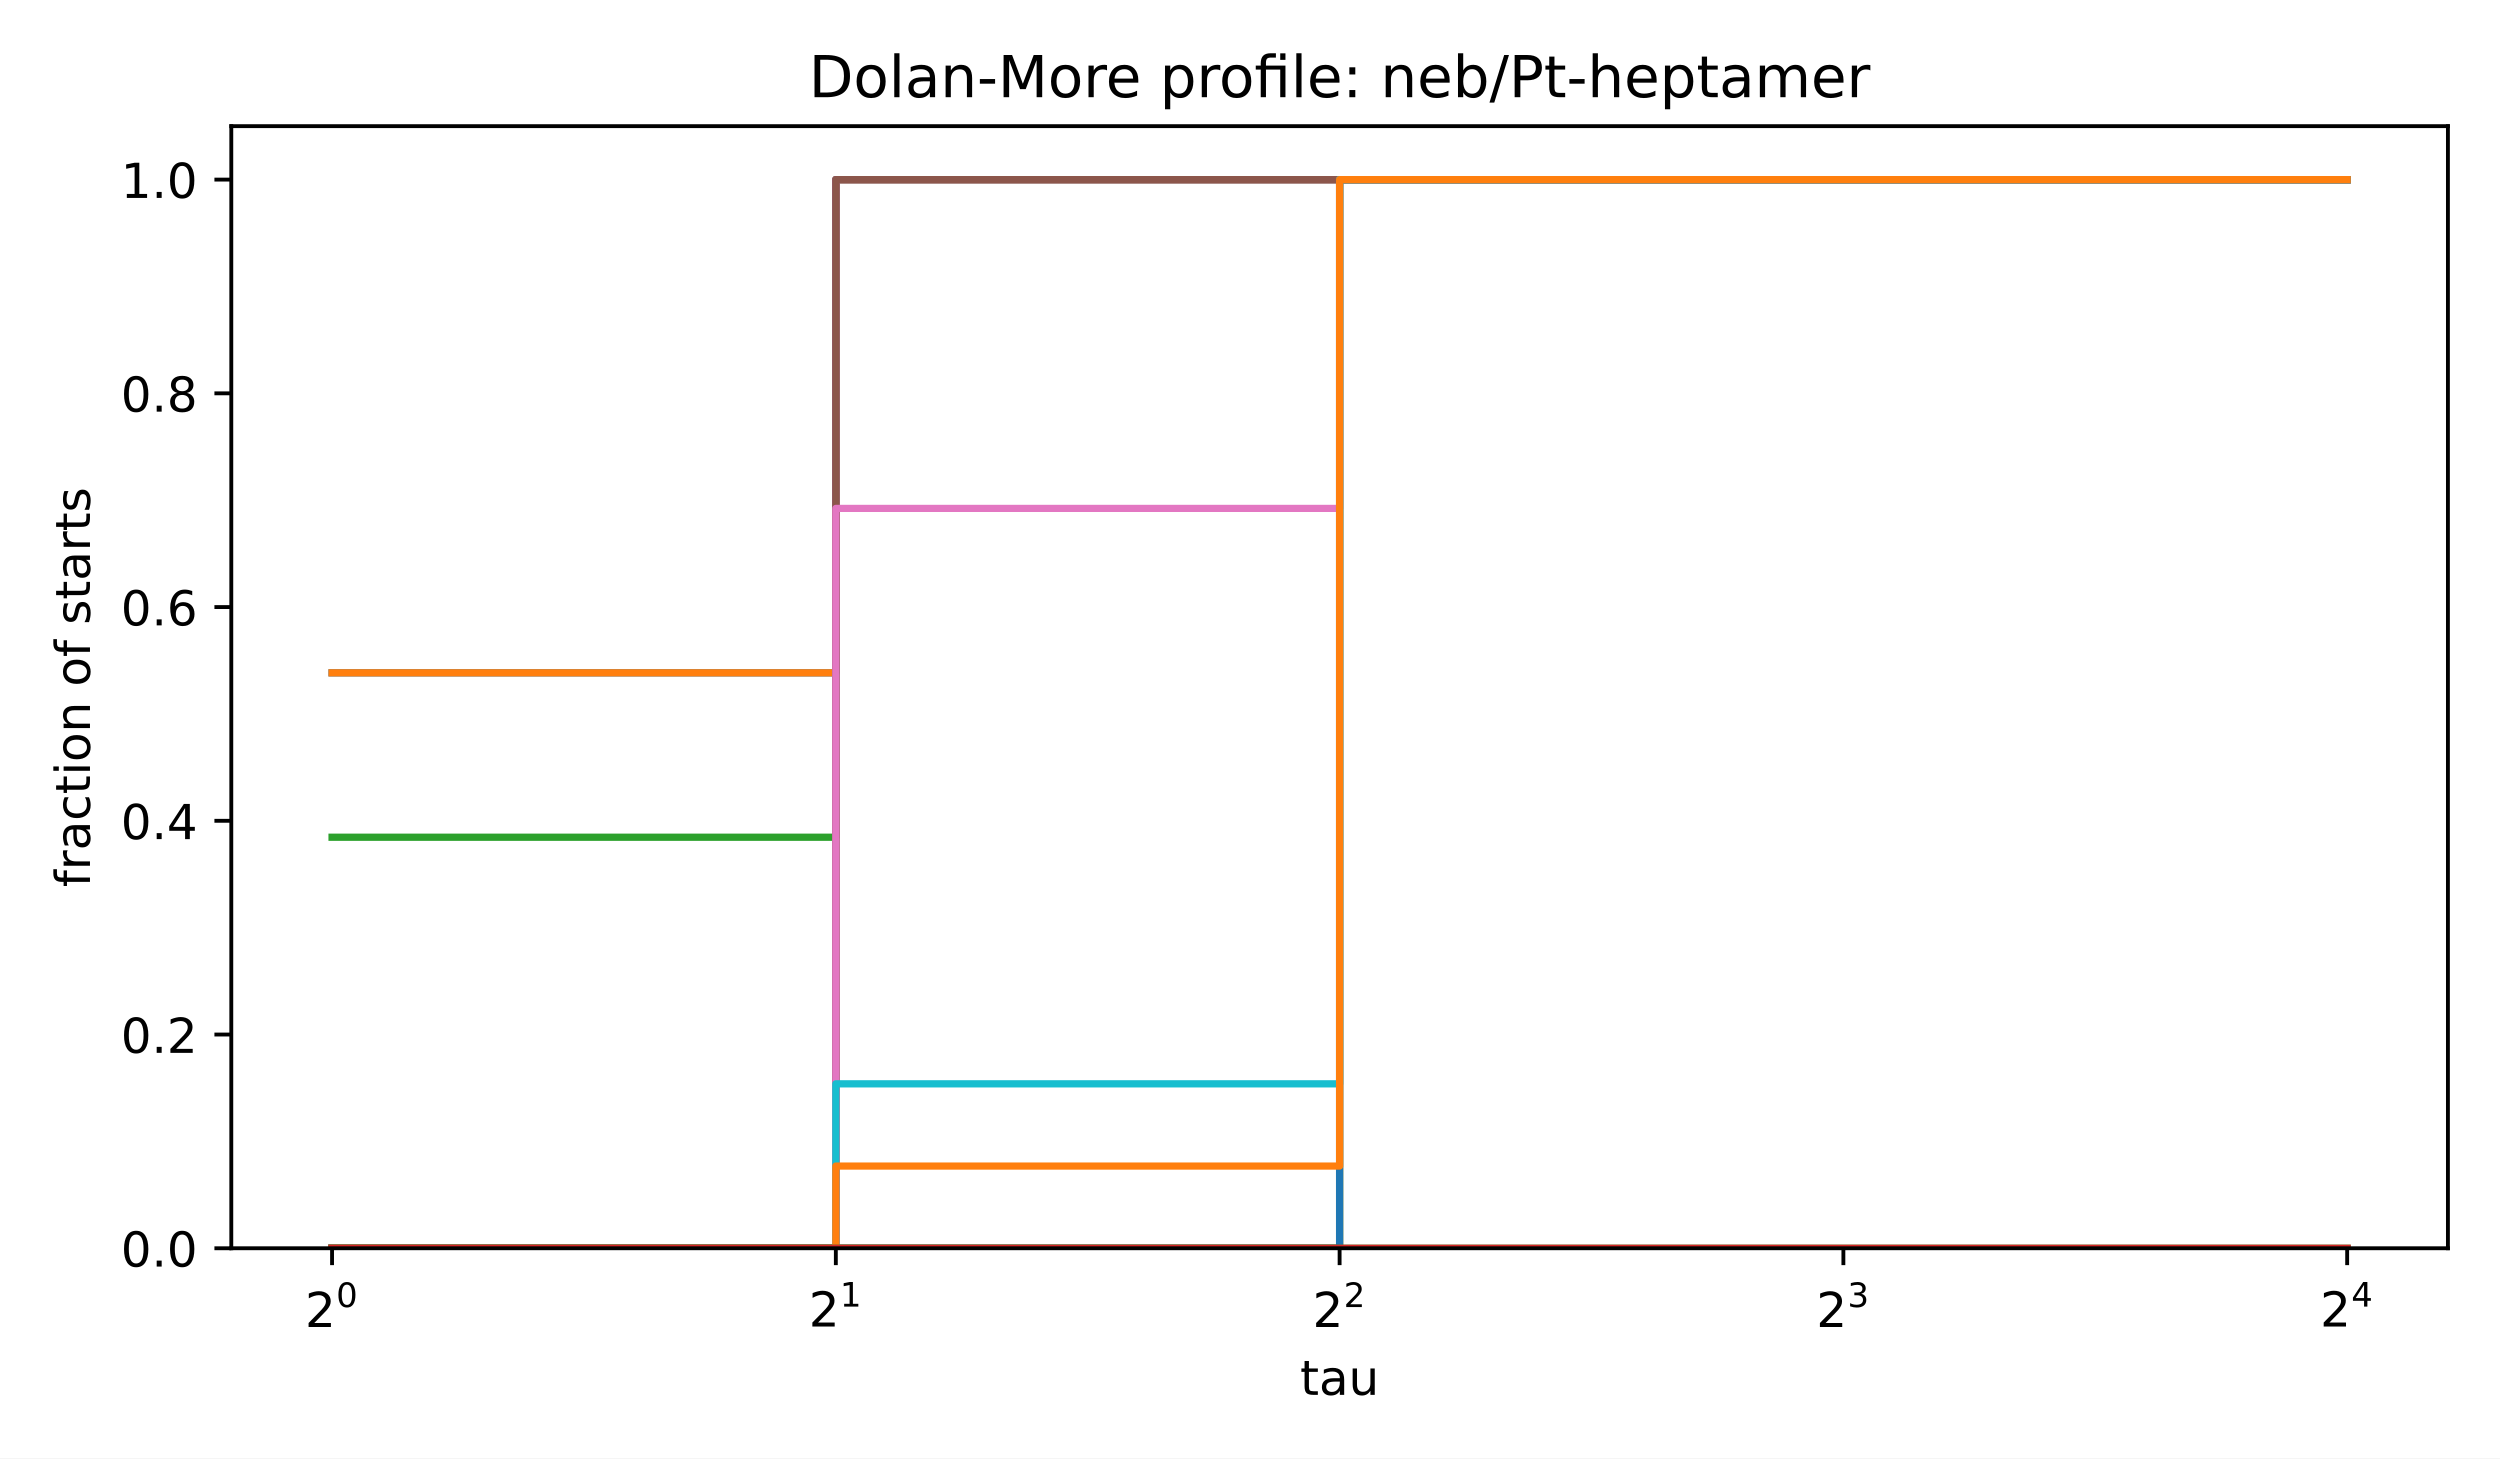
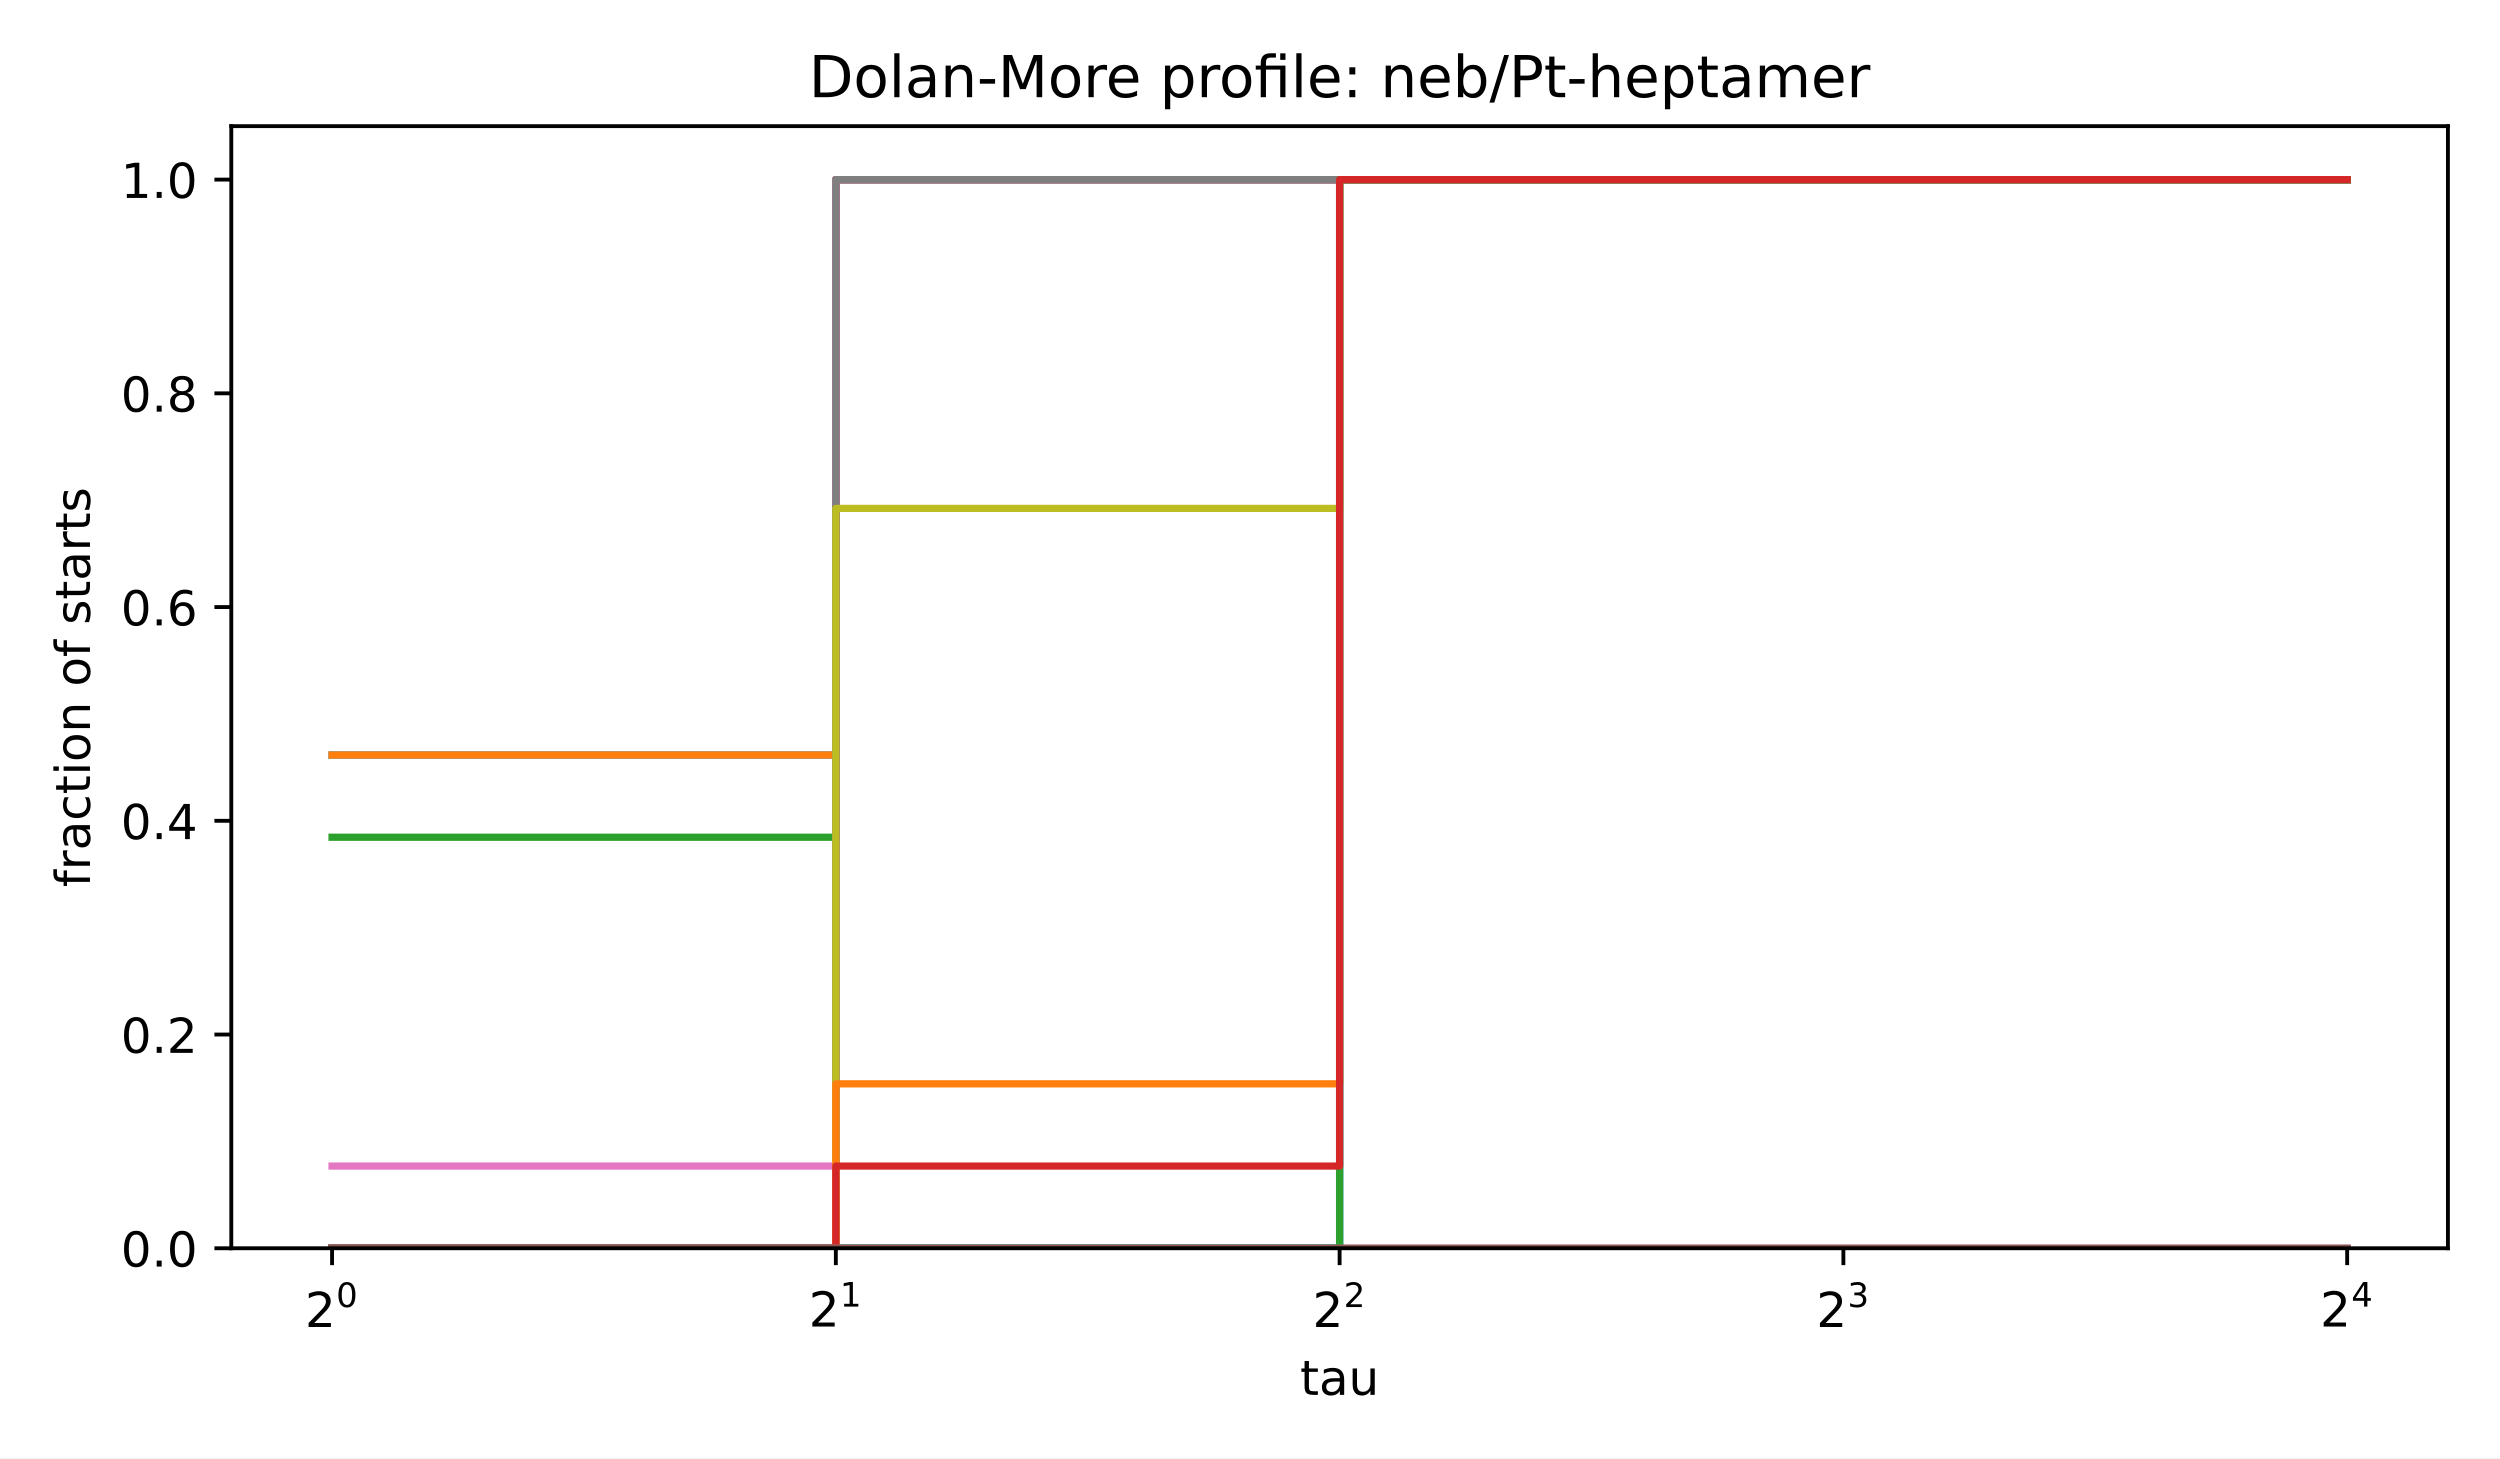
<svg xmlns="http://www.w3.org/2000/svg" xmlns:xlink="http://www.w3.org/1999/xlink" width="518.4pt" height="302.4pt" viewBox="0 0 518.4 302.4" version="1.1">
  <defs>
    <style type="text/css">*{stroke-linejoin: round; stroke-linecap: butt}</style>
  </defs>
  <g id="figure_1">
    <g id="patch_1">
      <path d="M 0 302.4  L 518.4 302.4  L 518.4 0  L 0 0  z " style="fill: #ffffff" />
    </g>
    <g id="axes_1">
      <g id="patch_2">
        <path d="M 47.962 258.838  L 507.6 258.838  L 507.6 26.16  L 47.962 26.16  z " style="fill: #ffffff" />
      </g>
      <g id="matplotlib.axis_1">
        <g id="xtick_1">
          <g id="line2d_1">
            <defs>
              <path id="m8ea4d47d77" d="M 0 0  L 0 3.5  " style="stroke: #000000; stroke-width: 0.8" />
            </defs>
            <g>
              <use xlink:href="#m8ea4d47d77" x="68.855" y="258.838" style="stroke: #000000; stroke-width: 0.8" />
            </g>
          </g>
          <g id="text_1">
            <g transform="translate(63.25496 275.2377) scale(0.1 -0.1)">
              <defs>
                <path id="DejaVuSans-15" d="M 1228 531  L 3431 531  L 3431 0  L 469 0  L 469 531  Q 828 903 1448 1529  Q 2069 2156 2228 2338  Q 2531 2678 2651 2914  Q 2772 3150 2772 3378  Q 2772 3750 2511 3984  Q 2250 4219 1831 4219  Q 1534 4219 1204 4116  Q 875 4013 500 3803  L 500 4441  Q 881 4594 1212 4672  Q 1544 4750 1819 4750  Q 2544 4750 2975 4387  Q 3406 4025 3406 3419  Q 3406 3131 3298 2873  Q 3191 2616 2906 2266  Q 2828 2175 2409 1742  Q 1991 1309 1228 531  z " transform="scale(0.015625)" />
                <path id="DejaVuSans-13" d="M 2034 4250  Q 1547 4250 1301 3770  Q 1056 3291 1056 2328  Q 1056 1369 1301 889  Q 1547 409 2034 409  Q 2525 409 2770 889  Q 3016 1369 3016 2328  Q 3016 3291 2770 3770  Q 2525 4250 2034 4250  z M 2034 4750  Q 2819 4750 3233 4129  Q 3647 3509 3647 2328  Q 3647 1150 3233 529  Q 2819 -91 2034 -91  Q 1250 -91 836 529  Q 422 1150 422 2328  Q 422 3509 836 4129  Q 1250 4750 2034 4750  z " transform="scale(0.015625)" />
              </defs>
              <use xlink:href="#DejaVuSans-15" transform="translate(0 0.746875)" />
              <use xlink:href="#DejaVuSans-13" transform="translate(64.58008 42.04688) scale(0.7)" />
            </g>
          </g>
        </g>
        <g id="xtick_2">
          <g id="line2d_2">
            <g>
              <use xlink:href="#m8ea4d47d77" x="173.318" y="258.838" style="stroke: #000000; stroke-width: 0.8" />
            </g>
          </g>
          <g id="text_2">
            <g transform="translate(167.7181 275.1377) scale(0.1 -0.1)">
              <defs>
                <path id="DejaVuSans-14" d="M 794 531  L 1825 531  L 1825 4091  L 703 3866  L 703 4441  L 1819 4666  L 2450 4666  L 2450 531  L 3481 531  L 3481 0  L 794 0  L 794 531  z " transform="scale(0.015625)" />
              </defs>
              <use xlink:href="#DejaVuSans-15" transform="translate(0 0.665625)" />
              <use xlink:href="#DejaVuSans-14" transform="translate(64.58008 41.96563) scale(0.7)" />
            </g>
          </g>
        </g>
        <g id="xtick_3">
          <g id="line2d_3">
            <g>
              <use xlink:href="#m8ea4d47d77" x="277.781" y="258.838" style="stroke: #000000; stroke-width: 0.8" />
            </g>
          </g>
          <g id="text_3">
            <g transform="translate(272.1812 275.2377) scale(0.1 -0.1)">
              <use xlink:href="#DejaVuSans-15" transform="translate(0 0.746875)" />
              <use xlink:href="#DejaVuSans-15" transform="translate(64.58008 42.04688) scale(0.7)" />
            </g>
          </g>
        </g>
        <g id="xtick_4">
          <g id="line2d_4">
            <g>
              <use xlink:href="#m8ea4d47d77" x="382.244" y="258.838" style="stroke: #000000; stroke-width: 0.8" />
            </g>
          </g>
          <g id="text_4">
            <g transform="translate(376.6443 275.2377) scale(0.1 -0.1)">
              <defs>
                <path id="DejaVuSans-16" d="M 2597 2516  Q 3050 2419 3304 2112  Q 3559 1806 3559 1356  Q 3559 666 3084 287  Q 2609 -91 1734 -91  Q 1441 -91 1130 -33  Q 819 25 488 141  L 488 750  Q 750 597 1062 519  Q 1375 441 1716 441  Q 2309 441 2620 675  Q 2931 909 2931 1356  Q 2931 1769 2642 2001  Q 2353 2234 1838 2234  L 1294 2234  L 1294 2753  L 1863 2753  Q 2328 2753 2575 2939  Q 2822 3125 2822 3475  Q 2822 3834 2567 4026  Q 2313 4219 1838 4219  Q 1578 4219 1281 4162  Q 984 4106 628 3988  L 628 4550  Q 988 4650 1302 4700  Q 1616 4750 1894 4750  Q 2613 4750 3031 4423  Q 3450 4097 3450 3541  Q 3450 3153 3228 2886  Q 3006 2619 2597 2516  z " transform="scale(0.015625)" />
              </defs>
              <use xlink:href="#DejaVuSans-15" transform="translate(0 0.746875)" />
              <use xlink:href="#DejaVuSans-16" transform="translate(64.58008 42.04688) scale(0.7)" />
            </g>
          </g>
        </g>
        <g id="xtick_5">
          <g id="line2d_5">
            <g>
              <use xlink:href="#m8ea4d47d77" x="486.707" y="258.838" style="stroke: #000000; stroke-width: 0.8" />
            </g>
          </g>
          <g id="text_5">
            <g transform="translate(481.1074 275.1377) scale(0.1 -0.1)">
              <defs>
                <path id="DejaVuSans-17" d="M 2419 4116  L 825 1625  L 2419 1625  L 2419 4116  z M 2253 4666  L 3047 4666  L 3047 1625  L 3713 1625  L 3713 1100  L 3047 1100  L 3047 0  L 2419 0  L 2419 1100  L 313 1100  L 313 1709  L 2253 4666  z " transform="scale(0.015625)" />
              </defs>
              <use xlink:href="#DejaVuSans-15" transform="translate(0 0.665625)" />
              <use xlink:href="#DejaVuSans-17" transform="translate(64.58008 41.96563) scale(0.7)" />
            </g>
          </g>
        </g>
        <g id="text_6">
          <g transform="translate(269.5882 289.2377) scale(0.1 -0.1)">
            <defs>
              <path id="DejaVuSans-57" d="M 1172 4494  L 1172 3500  L 2356 3500  L 2356 3053  L 1172 3053  L 1172 1153  Q 1172 725 1289 603  Q 1406 481 1766 481  L 2356 481  L 2356 0  L 1766 0  Q 1100 0 847 248  Q 594 497 594 1153  L 594 3053  L 172 3053  L 172 3500  L 594 3500  L 594 4494  L 1172 4494  z " transform="scale(0.015625)" />
              <path id="DejaVuSans-44" d="M 2194 1759  Q 1497 1759 1228 1600  Q 959 1441 959 1056  Q 959 750 1161 570  Q 1363 391 1709 391  Q 2188 391 2477 730  Q 2766 1069 2766 1631  L 2766 1759  L 2194 1759  z M 3341 1997  L 3341 0  L 2766 0  L 2766 531  Q 2569 213 2275 61  Q 1981 -91 1556 -91  Q 1019 -91 701 211  Q 384 513 384 1019  Q 384 1609 779 1909  Q 1175 2209 1959 2209  L 2766 2209  L 2766 2266  Q 2766 2663 2505 2880  Q 2244 3097 1772 3097  Q 1472 3097 1187 3025  Q 903 2953 641 2809  L 641 3341  Q 956 3463 1253 3523  Q 1550 3584 1831 3584  Q 2591 3584 2966 3190  Q 3341 2797 3341 1997  z " transform="scale(0.015625)" />
              <path id="DejaVuSans-58" d="M 544 1381  L 544 3500  L 1119 3500  L 1119 1403  Q 1119 906 1312 657  Q 1506 409 1894 409  Q 2359 409 2629 706  Q 2900 1003 2900 1516  L 2900 3500  L 3475 3500  L 3475 0  L 2900 0  L 2900 538  Q 2691 219 2414 64  Q 2138 -91 1772 -91  Q 1169 -91 856 284  Q 544 659 544 1381  z M 1991 3584  L 1991 3584  z " transform="scale(0.015625)" />
            </defs>
            <use xlink:href="#DejaVuSans-57" />
            <use xlink:href="#DejaVuSans-44" transform="translate(39.20312 0)" />
            <use xlink:href="#DejaVuSans-58" transform="translate(100.4844 0)" />
          </g>
        </g>
      </g>
      <g id="matplotlib.axis_2">
        <g id="ytick_1">
          <g id="line2d_6">
            <defs>
              <path id="md659df78fa" d="M 0 0  L -3.5 0  " style="stroke: #000000; stroke-width: 0.8" />
            </defs>
            <g>
              <use xlink:href="#md659df78fa" x="47.962" y="258.838" style="stroke: #000000; stroke-width: 0.8" />
            </g>
          </g>
          <g id="text_7">
            <g transform="translate(25.05922 262.6365) scale(0.1 -0.1)">
              <defs>
                <path id="DejaVuSans-11" d="M 684 794  L 1344 794  L 1344 0  L 684 0  L 684 794  z " transform="scale(0.015625)" />
              </defs>
              <use xlink:href="#DejaVuSans-13" />
              <use xlink:href="#DejaVuSans-11" transform="translate(63.625 0)" />
              <use xlink:href="#DejaVuSans-13" transform="translate(95.40625 0)" />
            </g>
          </g>
        </g>
        <g id="ytick_2">
          <g id="line2d_7">
            <g>
              <use xlink:href="#md659df78fa" x="47.962" y="214.518" style="stroke: #000000; stroke-width: 0.8" />
            </g>
          </g>
          <g id="text_8">
            <g transform="translate(25.05922 218.3169) scale(0.1 -0.1)">
              <use xlink:href="#DejaVuSans-13" />
              <use xlink:href="#DejaVuSans-11" transform="translate(63.625 0)" />
              <use xlink:href="#DejaVuSans-15" transform="translate(95.40625 0)" />
            </g>
          </g>
        </g>
        <g id="ytick_3">
          <g id="line2d_8">
            <g>
              <use xlink:href="#md659df78fa" x="47.962" y="170.199" style="stroke: #000000; stroke-width: 0.8" />
            </g>
          </g>
          <g id="text_9">
            <g transform="translate(25.05922 173.9974) scale(0.1 -0.1)">
              <use xlink:href="#DejaVuSans-13" />
              <use xlink:href="#DejaVuSans-11" transform="translate(63.625 0)" />
              <use xlink:href="#DejaVuSans-17" transform="translate(95.40625 0)" />
            </g>
          </g>
        </g>
        <g id="ytick_4">
          <g id="line2d_9">
            <g>
              <use xlink:href="#md659df78fa" x="47.962" y="125.879" style="stroke: #000000; stroke-width: 0.8" />
            </g>
          </g>
          <g id="text_10">
            <g transform="translate(25.05922 129.6778) scale(0.1 -0.1)">
              <defs>
                <path id="DejaVuSans-19" d="M 2113 2584  Q 1688 2584 1439 2293  Q 1191 2003 1191 1497  Q 1191 994 1439 701  Q 1688 409 2113 409  Q 2538 409 2786 701  Q 3034 994 3034 1497  Q 3034 2003 2786 2293  Q 2538 2584 2113 2584  z M 3366 4563  L 3366 3988  Q 3128 4100 2886 4159  Q 2644 4219 2406 4219  Q 1781 4219 1451 3797  Q 1122 3375 1075 2522  Q 1259 2794 1537 2939  Q 1816 3084 2150 3084  Q 2853 3084 3261 2657  Q 3669 2231 3669 1497  Q 3669 778 3244 343  Q 2819 -91 2113 -91  Q 1303 -91 875 529  Q 447 1150 447 2328  Q 447 3434 972 4092  Q 1497 4750 2381 4750  Q 2619 4750 2861 4703  Q 3103 4656 3366 4563  z " transform="scale(0.015625)" />
              </defs>
              <use xlink:href="#DejaVuSans-13" />
              <use xlink:href="#DejaVuSans-11" transform="translate(63.625 0)" />
              <use xlink:href="#DejaVuSans-19" transform="translate(95.40625 0)" />
            </g>
          </g>
        </g>
        <g id="ytick_5">
          <g id="line2d_10">
            <g>
              <use xlink:href="#md659df78fa" x="47.962" y="81.559" style="stroke: #000000; stroke-width: 0.8" />
            </g>
          </g>
          <g id="text_11">
            <g transform="translate(25.05922 85.35827) scale(0.1 -0.1)">
              <defs>
                <path id="DejaVuSans-1b" d="M 2034 2216  Q 1584 2216 1326 1975  Q 1069 1734 1069 1313  Q 1069 891 1326 650  Q 1584 409 2034 409  Q 2484 409 2743 651  Q 3003 894 3003 1313  Q 3003 1734 2745 1975  Q 2488 2216 2034 2216  z M 1403 2484  Q 997 2584 770 2862  Q 544 3141 544 3541  Q 544 4100 942 4425  Q 1341 4750 2034 4750  Q 2731 4750 3128 4425  Q 3525 4100 3525 3541  Q 3525 3141 3298 2862  Q 3072 2584 2669 2484  Q 3125 2378 3379 2068  Q 3634 1759 3634 1313  Q 3634 634 3220 271  Q 2806 -91 2034 -91  Q 1263 -91 848 271  Q 434 634 434 1313  Q 434 1759 690 2068  Q 947 2378 1403 2484  z M 1172 3481  Q 1172 3119 1398 2916  Q 1625 2713 2034 2713  Q 2441 2713 2670 2916  Q 2900 3119 2900 3481  Q 2900 3844 2670 4047  Q 2441 4250 2034 4250  Q 1625 4250 1398 4047  Q 1172 3844 1172 3481  z " transform="scale(0.015625)" />
              </defs>
              <use xlink:href="#DejaVuSans-13" />
              <use xlink:href="#DejaVuSans-11" transform="translate(63.625 0)" />
              <use xlink:href="#DejaVuSans-1b" transform="translate(95.40625 0)" />
            </g>
          </g>
        </g>
        <g id="ytick_6">
          <g id="line2d_11">
            <g>
              <use xlink:href="#md659df78fa" x="47.962" y="37.24" style="stroke: #000000; stroke-width: 0.8" />
            </g>
          </g>
          <g id="text_12">
            <g transform="translate(25.05922 41.03872) scale(0.1 -0.1)">
              <use xlink:href="#DejaVuSans-14" />
              <use xlink:href="#DejaVuSans-11" transform="translate(63.625 0)" />
              <use xlink:href="#DejaVuSans-13" transform="translate(95.40625 0)" />
            </g>
          </g>
        </g>
        <g id="text_13">
          <g transform="translate(18.65687 183.952) rotate(-90) scale(0.1 -0.1)">
            <defs>
              <path id="DejaVuSans-49" d="M 2375 4863  L 2375 4384  L 1825 4384  Q 1516 4384 1395 4259  Q 1275 4134 1275 3809  L 1275 3500  L 2222 3500  L 2222 3053  L 1275 3053  L 1275 0  L 697 0  L 697 3053  L 147 3053  L 147 3500  L 697 3500  L 697 3744  Q 697 4328 969 4595  Q 1241 4863 1831 4863  L 2375 4863  z " transform="scale(0.015625)" />
              <path id="DejaVuSans-55" d="M 2631 2963  Q 2534 3019 2420 3045  Q 2306 3072 2169 3072  Q 1681 3072 1420 2755  Q 1159 2438 1159 1844  L 1159 0  L 581 0  L 581 3500  L 1159 3500  L 1159 2956  Q 1341 3275 1631 3429  Q 1922 3584 2338 3584  Q 2397 3584 2469 3576  Q 2541 3569 2628 3553  L 2631 2963  z " transform="scale(0.015625)" />
              <path id="DejaVuSans-46" d="M 3122 3366  L 3122 2828  Q 2878 2963 2633 3030  Q 2388 3097 2138 3097  Q 1578 3097 1268 2742  Q 959 2388 959 1747  Q 959 1106 1268 751  Q 1578 397 2138 397  Q 2388 397 2633 464  Q 2878 531 3122 666  L 3122 134  Q 2881 22 2623 -34  Q 2366 -91 2075 -91  Q 1284 -91 818 406  Q 353 903 353 1747  Q 353 2603 823 3093  Q 1294 3584 2113 3584  Q 2378 3584 2631 3529  Q 2884 3475 3122 3366  z " transform="scale(0.015625)" />
              <path id="DejaVuSans-4c" d="M 603 3500  L 1178 3500  L 1178 0  L 603 0  L 603 3500  z M 603 4863  L 1178 4863  L 1178 4134  L 603 4134  L 603 4863  z " transform="scale(0.015625)" />
              <path id="DejaVuSans-52" d="M 1959 3097  Q 1497 3097 1228 2736  Q 959 2375 959 1747  Q 959 1119 1226 758  Q 1494 397 1959 397  Q 2419 397 2687 759  Q 2956 1122 2956 1747  Q 2956 2369 2687 2733  Q 2419 3097 1959 3097  z M 1959 3584  Q 2709 3584 3137 3096  Q 3566 2609 3566 1747  Q 3566 888 3137 398  Q 2709 -91 1959 -91  Q 1206 -91 779 398  Q 353 888 353 1747  Q 353 2609 779 3096  Q 1206 3584 1959 3584  z " transform="scale(0.015625)" />
              <path id="DejaVuSans-51" d="M 3513 2113  L 3513 0  L 2938 0  L 2938 2094  Q 2938 2591 2744 2837  Q 2550 3084 2163 3084  Q 1697 3084 1428 2787  Q 1159 2491 1159 1978  L 1159 0  L 581 0  L 581 3500  L 1159 3500  L 1159 2956  Q 1366 3272 1645 3428  Q 1925 3584 2291 3584  Q 2894 3584 3203 3211  Q 3513 2838 3513 2113  z " transform="scale(0.015625)" />
              <path id="DejaVuSans-3" transform="scale(0.015625)" />
              <path id="DejaVuSans-56" d="M 2834 3397  L 2834 2853  Q 2591 2978 2328 3040  Q 2066 3103 1784 3103  Q 1356 3103 1142 2972  Q 928 2841 928 2578  Q 928 2378 1081 2264  Q 1234 2150 1697 2047  L 1894 2003  Q 2506 1872 2764 1633  Q 3022 1394 3022 966  Q 3022 478 2636 193  Q 2250 -91 1575 -91  Q 1294 -91 989 -36  Q 684 19 347 128  L 347 722  Q 666 556 975 473  Q 1284 391 1588 391  Q 1994 391 2212 530  Q 2431 669 2431 922  Q 2431 1156 2273 1281  Q 2116 1406 1581 1522  L 1381 1569  Q 847 1681 609 1914  Q 372 2147 372 2553  Q 372 3047 722 3315  Q 1072 3584 1716 3584  Q 2034 3584 2315 3537  Q 2597 3491 2834 3397  z " transform="scale(0.015625)" />
            </defs>
            <use xlink:href="#DejaVuSans-49" />
            <use xlink:href="#DejaVuSans-55" transform="translate(35.20312 0)" />
            <use xlink:href="#DejaVuSans-44" transform="translate(76.3125 0)" />
            <use xlink:href="#DejaVuSans-46" transform="translate(137.5938 0)" />
            <use xlink:href="#DejaVuSans-57" transform="translate(192.5781 0)" />
            <use xlink:href="#DejaVuSans-4c" transform="translate(231.7812 0)" />
            <use xlink:href="#DejaVuSans-52" transform="translate(259.5625 0)" />
            <use xlink:href="#DejaVuSans-51" transform="translate(320.75 0)" />
            <use xlink:href="#DejaVuSans-3" transform="translate(384.125 0)" />
            <use xlink:href="#DejaVuSans-52" transform="translate(415.9062 0)" />
            <use xlink:href="#DejaVuSans-49" transform="translate(477.0938 0)" />
            <use xlink:href="#DejaVuSans-3" transform="translate(512.2969 0)" />
            <use xlink:href="#DejaVuSans-56" transform="translate(544.0781 0)" />
            <use xlink:href="#DejaVuSans-57" transform="translate(596.1719 0)" />
            <use xlink:href="#DejaVuSans-44" transform="translate(635.375 0)" />
            <use xlink:href="#DejaVuSans-55" transform="translate(696.6562 0)" />
            <use xlink:href="#DejaVuSans-57" transform="translate(737.7656 0)" />
            <use xlink:href="#DejaVuSans-56" transform="translate(776.9688 0)" />
          </g>
        </g>
      </g>
      <g id="line2d_12">
-         <path d="M 68.855 139.516  L 173.318 139.516  L 173.318 37.24  L 277.781 37.24  L 277.781 37.24  L 382.244 37.24  L 382.244 37.24  L 486.707 37.24  L 486.707 37.24  " clip-path="url(#p90a0a51e63)" style="fill: none; stroke: #1f77b4; stroke-width: 1.5; stroke-linecap: square" />
+         <path d="M 68.855 156.562  L 173.318 156.562  L 173.318 37.24  L 277.781 37.24  L 277.781 37.24  L 382.244 37.24  L 382.244 37.24  L 486.707 37.24  L 486.707 37.24  " clip-path="url(#p90a0a51e63)" style="fill: none; stroke: #1f77b4; stroke-width: 1.5; stroke-linecap: square" />
      </g>
      <g id="line2d_13">
-         <path d="M 68.855 139.516  L 173.318 139.516  L 173.318 37.24  L 277.781 37.24  L 277.781 37.24  L 382.244 37.24  L 382.244 37.24  L 486.707 37.24  L 486.707 37.24  " clip-path="url(#p90a0a51e63)" style="fill: none; stroke: #ff7f0e; stroke-width: 1.5; stroke-linecap: square" />
+         <path d="M 68.855 156.562  L 173.318 156.562  L 173.318 37.24  L 277.781 37.24  L 277.781 37.24  L 382.244 37.24  L 382.244 37.24  L 486.707 37.24  L 486.707 37.24  " clip-path="url(#p90a0a51e63)" style="fill: none; stroke: #ff7f0e; stroke-width: 1.5; stroke-linecap: square" />
      </g>
      <g id="line2d_14">
        <path d="M 68.855 173.608  L 173.318 173.608  L 173.318 37.24  L 277.781 37.24  L 277.781 37.24  L 382.244 37.24  L 382.244 37.24  L 486.707 37.24  L 486.707 37.24  " clip-path="url(#p90a0a51e63)" style="fill: none; stroke: #2ca02c; stroke-width: 1.5; stroke-linecap: square" />
      </g>
      <g id="line2d_15">
        <path d="M 68.855 258.838  L 173.318 258.838  L 173.318 37.24  L 277.781 37.24  L 277.781 37.24  L 382.244 37.24  L 382.244 37.24  L 486.707 37.24  L 486.707 37.24  " clip-path="url(#p90a0a51e63)" style="fill: none; stroke: #d62728; stroke-width: 1.5; stroke-linecap: square" />
      </g>
      <g id="line2d_16">
        <path d="M 68.855 258.838  L 173.318 258.838  L 173.318 37.24  L 277.781 37.24  L 277.781 37.24  L 382.244 37.24  L 382.244 37.24  L 486.707 37.24  L 486.707 37.24  " clip-path="url(#p90a0a51e63)" style="fill: none; stroke: #9467bd; stroke-width: 1.5; stroke-linecap: square" />
      </g>
      <g id="line2d_17">
        <path d="M 68.855 258.838  L 173.318 258.838  L 173.318 37.24  L 277.781 37.24  L 277.781 37.24  L 382.244 37.24  L 382.244 37.24  L 486.707 37.24  L 486.707 37.24  " clip-path="url(#p90a0a51e63)" style="fill: none; stroke: #8c564b; stroke-width: 1.5; stroke-linecap: square" />
      </g>
      <g id="line2d_18">
-         <path d="M 68.855 258.838  L 173.318 258.838  L 173.318 105.424  L 277.781 105.424  L 277.781 37.24  L 382.244 37.24  L 382.244 37.24  L 486.707 37.24  L 486.707 37.24  " clip-path="url(#p90a0a51e63)" style="fill: none; stroke: #e377c2; stroke-width: 1.5; stroke-linecap: square" />
+         <path d="M 68.855 241.792  L 173.318 241.792  L 173.318 37.24  L 277.781 37.24  L 277.781 37.24  L 382.244 37.24  L 382.244 37.24  L 486.707 37.24  L 486.707 37.24  " clip-path="url(#p90a0a51e63)" style="fill: none; stroke: #e377c2; stroke-width: 1.5; stroke-linecap: square" />
      </g>
      <g id="line2d_19">
-         <path d="M 68.855 258.838  L 173.318 258.838  L 173.318 258.838  L 277.781 258.838  L 277.781 37.24  L 382.244 37.24  L 382.244 37.24  L 486.707 37.24  L 486.707 37.24  " clip-path="url(#p90a0a51e63)" style="fill: none; stroke: #7f7f7f; stroke-width: 1.5; stroke-linecap: square" />
+         <path d="M 68.855 258.838  L 173.318 258.838  L 173.318 37.24  L 277.781 37.24  L 277.781 37.24  L 382.244 37.24  L 382.244 37.24  L 486.707 37.24  L 486.707 37.24  " clip-path="url(#p90a0a51e63)" style="fill: none; stroke: #7f7f7f; stroke-width: 1.5; stroke-linecap: square" />
      </g>
      <g id="line2d_20">
-         <path d="M 68.855 258.838  L 173.318 258.838  L 173.318 258.838  L 277.781 258.838  L 277.781 37.24  L 382.244 37.24  L 382.244 37.24  L 486.707 37.24  L 486.707 37.24  " clip-path="url(#p90a0a51e63)" style="fill: none; stroke: #bcbd22; stroke-width: 1.5; stroke-linecap: square" />
+         <path d="M 68.855 258.838  L 173.318 258.838  L 173.318 105.424  L 277.781 105.424  L 277.781 37.24  L 382.244 37.24  L 382.244 37.24  L 486.707 37.24  L 486.707 37.24  " clip-path="url(#p90a0a51e63)" style="fill: none; stroke: #bcbd22; stroke-width: 1.5; stroke-linecap: square" />
      </g>
      <g id="line2d_21">
-         <path d="M 68.855 258.838  L 173.318 258.838  L 173.318 224.746  L 277.781 224.746  L 277.781 37.24  L 382.244 37.24  L 382.244 37.24  L 486.707 37.24  L 486.707 37.24  " clip-path="url(#p90a0a51e63)" style="fill: none; stroke: #17becf; stroke-width: 1.5; stroke-linecap: square" />
+         <path d="M 68.855 258.838  L 173.318 258.838  L 173.318 258.838  L 277.781 258.838  L 277.781 37.24  L 382.244 37.24  L 382.244 37.24  L 486.707 37.24  L 486.707 37.24  " clip-path="url(#p90a0a51e63)" style="fill: none; stroke: #17becf; stroke-width: 1.5; stroke-linecap: square" />
      </g>
      <g id="line2d_22">
        <path d="M 68.855 258.838  L 173.318 258.838  L 173.318 258.838  L 277.781 258.838  L 277.781 37.24  L 382.244 37.24  L 382.244 37.24  L 486.707 37.24  L 486.707 37.24  " clip-path="url(#p90a0a51e63)" style="fill: none; stroke: #1f77b4; stroke-width: 1.5; stroke-linecap: square" />
      </g>
      <g id="line2d_23">
-         <path d="M 68.855 258.838  L 173.318 258.838  L 173.318 241.792  L 277.781 241.792  L 277.781 37.24  L 382.244 37.24  L 382.244 37.24  L 486.707 37.24  L 486.707 37.24  " clip-path="url(#p90a0a51e63)" style="fill: none; stroke: #ff7f0e; stroke-width: 1.5; stroke-linecap: square" />
+         <path d="M 68.855 258.838  L 173.318 258.838  L 173.318 224.746  L 277.781 224.746  L 277.781 37.24  L 382.244 37.24  L 382.244 37.24  L 486.707 37.24  L 486.707 37.24  " clip-path="url(#p90a0a51e63)" style="fill: none; stroke: #ff7f0e; stroke-width: 1.5; stroke-linecap: square" />
      </g>
      <g id="line2d_24">
-         <path d="M 68.855 258.838  L 173.318 258.838  L 173.318 258.838  L 277.781 258.838  L 277.781 258.838  L 382.244 258.838  L 382.244 258.838  L 486.707 258.838  L 486.707 258.838  " clip-path="url(#p90a0a51e63)" style="fill: none; stroke: #2ca02c; stroke-width: 1.5; stroke-linecap: square" />
+         <path d="M 68.855 258.838  L 173.318 258.838  L 173.318 258.838  L 277.781 258.838  L 277.781 37.24  L 382.244 37.24  L 382.244 37.24  L 486.707 37.24  L 486.707 37.24  " clip-path="url(#p90a0a51e63)" style="fill: none; stroke: #2ca02c; stroke-width: 1.5; stroke-linecap: square" />
      </g>
      <g id="line2d_25">
-         <path d="M 68.855 258.838  L 173.318 258.838  L 173.318 258.838  L 277.781 258.838  L 277.781 258.838  L 382.244 258.838  L 382.244 258.838  L 486.707 258.838  L 486.707 258.838  " clip-path="url(#p90a0a51e63)" style="fill: none; stroke: #d62728; stroke-width: 1.5; stroke-linecap: square" />
+         <path d="M 68.855 258.838  L 173.318 258.838  L 173.318 241.792  L 277.781 241.792  L 277.781 37.24  L 382.244 37.24  L 382.244 37.24  L 486.707 37.24  L 486.707 37.24  " clip-path="url(#p90a0a51e63)" style="fill: none; stroke: #d62728; stroke-width: 1.5; stroke-linecap: square" />
+       </g>
+       <g id="line2d_26">
+         <path d="M 68.855 258.838  L 173.318 258.838  L 173.318 258.838  L 277.781 258.838  L 277.781 258.838  L 382.244 258.838  L 382.244 258.838  L 486.707 258.838  L 486.707 258.838  " clip-path="url(#p90a0a51e63)" style="fill: none; stroke: #9467bd; stroke-width: 1.5; stroke-linecap: square" />
+       </g>
+       <g id="line2d_27">
+         <path d="M 68.855 258.838  L 173.318 258.838  L 173.318 258.838  L 277.781 258.838  L 277.781 258.838  L 382.244 258.838  L 382.244 258.838  L 486.707 258.838  L 486.707 258.838  " clip-path="url(#p90a0a51e63)" style="fill: none; stroke: #8c564b; stroke-width: 1.5; stroke-linecap: square" />
      </g>
      <g id="patch_3">
        <path d="M 47.962 258.838  L 47.962 26.16  " style="fill: none; stroke: #000000; stroke-width: 0.8; stroke-linejoin: miter; stroke-linecap: square" />
      </g>
      <g id="patch_4">
        <path d="M 507.6 258.838  L 507.6 26.16  " style="fill: none; stroke: #000000; stroke-width: 0.8; stroke-linejoin: miter; stroke-linecap: square" />
      </g>
      <g id="patch_5">
        <path d="M 47.962 258.838  L 507.6 258.838  " style="fill: none; stroke: #000000; stroke-width: 0.8; stroke-linejoin: miter; stroke-linecap: square" />
      </g>
      <g id="patch_6">
        <path d="M 47.962 26.16  L 507.6 26.16  " style="fill: none; stroke: #000000; stroke-width: 0.8; stroke-linejoin: miter; stroke-linecap: square" />
      </g>
      <g id="text_14">
        <g transform="translate(167.7224 20.16) scale(0.12 -0.12)">
          <defs>
            <path id="DejaVuSans-27" d="M 1259 4147  L 1259 519  L 2022 519  Q 2988 519 3436 956  Q 3884 1394 3884 2338  Q 3884 3275 3436 3711  Q 2988 4147 2022 4147  L 1259 4147  z M 628 4666  L 1925 4666  Q 3281 4666 3915 4102  Q 4550 3538 4550 2338  Q 4550 1131 3912 565  Q 3275 0 1925 0  L 628 0  L 628 4666  z " transform="scale(0.015625)" />
            <path id="DejaVuSans-4f" d="M 603 4863  L 1178 4863  L 1178 0  L 603 0  L 603 4863  z " transform="scale(0.015625)" />
            <path id="DejaVuSans-10" d="M 313 2009  L 1997 2009  L 1997 1497  L 313 1497  L 313 2009  z " transform="scale(0.015625)" />
            <path id="DejaVuSans-30" d="M 628 4666  L 1569 4666  L 2759 1491  L 3956 4666  L 4897 4666  L 4897 0  L 4281 0  L 4281 4097  L 3078 897  L 2444 897  L 1241 4097  L 1241 0  L 628 0  L 628 4666  z " transform="scale(0.015625)" />
            <path id="DejaVuSans-48" d="M 3597 1894  L 3597 1613  L 953 1613  Q 991 1019 1311 708  Q 1631 397 2203 397  Q 2534 397 2845 478  Q 3156 559 3463 722  L 3463 178  Q 3153 47 2828 -22  Q 2503 -91 2169 -91  Q 1331 -91 842 396  Q 353 884 353 1716  Q 353 2575 817 3079  Q 1281 3584 2069 3584  Q 2775 3584 3186 3129  Q 3597 2675 3597 1894  z M 3022 2063  Q 3016 2534 2758 2815  Q 2500 3097 2075 3097  Q 1594 3097 1305 2825  Q 1016 2553 972 2059  L 3022 2063  z " transform="scale(0.015625)" />
            <path id="DejaVuSans-53" d="M 1159 525  L 1159 -1331  L 581 -1331  L 581 3500  L 1159 3500  L 1159 2969  Q 1341 3281 1617 3432  Q 1894 3584 2278 3584  Q 2916 3584 3314 3078  Q 3713 2572 3713 1747  Q 3713 922 3314 415  Q 2916 -91 2278 -91  Q 1894 -91 1617 61  Q 1341 213 1159 525  z M 3116 1747  Q 3116 2381 2855 2742  Q 2594 3103 2138 3103  Q 1681 3103 1420 2742  Q 1159 2381 1159 1747  Q 1159 1113 1420 752  Q 1681 391 2138 391  Q 2594 391 2855 752  Q 3116 1113 3116 1747  z " transform="scale(0.015625)" />
            <path id="DejaVuSans-13af" d="M 3431 3500  L 3431 0  L 2853 0  L 2853 3053  L 1275 3053  L 1275 0  L 697 0  L 697 3053  L 147 3053  L 147 3500  L 697 3500  L 697 3744  Q 697 4316 967 4589  Q 1238 4863 1797 4863  L 2375 4863  L 2375 4384  L 1825 4384  Q 1516 4384 1395 4259  Q 1275 4134 1275 3809  L 1275 3500  L 3431 3500  z M 2853 4856  L 3431 4856  L 3431 4128  L 2853 4128  L 2853 4856  z " transform="scale(0.015625)" />
            <path id="DejaVuSans-1d" d="M 750 794  L 1409 794  L 1409 0  L 750 0  L 750 794  z M 750 3309  L 1409 3309  L 1409 2516  L 750 2516  L 750 3309  z " transform="scale(0.015625)" />
            <path id="DejaVuSans-45" d="M 3116 1747  Q 3116 2381 2855 2742  Q 2594 3103 2138 3103  Q 1681 3103 1420 2742  Q 1159 2381 1159 1747  Q 1159 1113 1420 752  Q 1681 391 2138 391  Q 2594 391 2855 752  Q 3116 1113 3116 1747  z M 1159 2969  Q 1341 3281 1617 3432  Q 1894 3584 2278 3584  Q 2916 3584 3314 3078  Q 3713 2572 3713 1747  Q 3713 922 3314 415  Q 2916 -91 2278 -91  Q 1894 -91 1617 61  Q 1341 213 1159 525  L 1159 0  L 581 0  L 581 4863  L 1159 4863  L 1159 2969  z " transform="scale(0.015625)" />
            <path id="DejaVuSans-12" d="M 1625 4666  L 2156 4666  L 531 -594  L 0 -594  L 1625 4666  z " transform="scale(0.015625)" />
            <path id="DejaVuSans-33" d="M 1259 4147  L 1259 2394  L 2053 2394  Q 2494 2394 2734 2622  Q 2975 2850 2975 3272  Q 2975 3691 2734 3919  Q 2494 4147 2053 4147  L 1259 4147  z M 628 4666  L 2053 4666  Q 2838 4666 3239 4311  Q 3641 3956 3641 3272  Q 3641 2581 3239 2228  Q 2838 1875 2053 1875  L 1259 1875  L 1259 0  L 628 0  L 628 4666  z " transform="scale(0.015625)" />
            <path id="DejaVuSans-4b" d="M 3513 2113  L 3513 0  L 2938 0  L 2938 2094  Q 2938 2591 2744 2837  Q 2550 3084 2163 3084  Q 1697 3084 1428 2787  Q 1159 2491 1159 1978  L 1159 0  L 581 0  L 581 4863  L 1159 4863  L 1159 2956  Q 1366 3272 1645 3428  Q 1925 3584 2291 3584  Q 2894 3584 3203 3211  Q 3513 2838 3513 2113  z " transform="scale(0.015625)" />
            <path id="DejaVuSans-50" d="M 3328 2828  Q 3544 3216 3844 3400  Q 4144 3584 4550 3584  Q 5097 3584 5394 3201  Q 5691 2819 5691 2113  L 5691 0  L 5113 0  L 5113 2094  Q 5113 2597 4934 2840  Q 4756 3084 4391 3084  Q 3944 3084 3684 2787  Q 3425 2491 3425 1978  L 3425 0  L 2847 0  L 2847 2094  Q 2847 2600 2669 2842  Q 2491 3084 2119 3084  Q 1678 3084 1418 2786  Q 1159 2488 1159 1978  L 1159 0  L 581 0  L 581 3500  L 1159 3500  L 1159 2956  Q 1356 3278 1631 3431  Q 1906 3584 2284 3584  Q 2666 3584 2933 3390  Q 3200 3197 3328 2828  z " transform="scale(0.015625)" />
          </defs>
          <use xlink:href="#DejaVuSans-27" />
          <use xlink:href="#DejaVuSans-52" transform="translate(77 0)" />
          <use xlink:href="#DejaVuSans-4f" transform="translate(138.1875 0)" />
          <use xlink:href="#DejaVuSans-44" transform="translate(165.9688 0)" />
          <use xlink:href="#DejaVuSans-51" transform="translate(227.25 0)" />
          <use xlink:href="#DejaVuSans-10" transform="translate(290.625 0)" />
          <use xlink:href="#DejaVuSans-30" transform="translate(326.7031 0)" />
          <use xlink:href="#DejaVuSans-52" transform="translate(412.9844 0)" />
          <use xlink:href="#DejaVuSans-55" transform="translate(474.1719 0)" />
          <use xlink:href="#DejaVuSans-48" transform="translate(513.0781 0)" />
          <use xlink:href="#DejaVuSans-3" transform="translate(574.6094 0)" />
          <use xlink:href="#DejaVuSans-53" transform="translate(606.3906 0)" />
          <use xlink:href="#DejaVuSans-55" transform="translate(669.875 0)" />
          <use xlink:href="#DejaVuSans-52" transform="translate(708.7812 0)" />
          <use xlink:href="#DejaVuSans-13af" transform="translate(769.9688 0)" />
          <use xlink:href="#DejaVuSans-4f" transform="translate(832.9531 0)" />
          <use xlink:href="#DejaVuSans-48" transform="translate(860.7344 0)" />
          <use xlink:href="#DejaVuSans-1d" transform="translate(922.2656 0)" />
          <use xlink:href="#DejaVuSans-3" transform="translate(955.9531 0)" />
          <use xlink:href="#DejaVuSans-51" transform="translate(987.7344 0)" />
          <use xlink:href="#DejaVuSans-48" transform="translate(1051.109 0)" />
          <use xlink:href="#DejaVuSans-45" transform="translate(1112.641 0)" />
          <use xlink:href="#DejaVuSans-12" transform="translate(1176.125 0)" />
          <use xlink:href="#DejaVuSans-33" transform="translate(1209.812 0)" />
          <use xlink:href="#DejaVuSans-57" transform="translate(1270.109 0)" />
          <use xlink:href="#DejaVuSans-10" transform="translate(1309.312 0)" />
          <use xlink:href="#DejaVuSans-4b" transform="translate(1345.391 0)" />
          <use xlink:href="#DejaVuSans-48" transform="translate(1408.766 0)" />
          <use xlink:href="#DejaVuSans-53" transform="translate(1470.297 0)" />
          <use xlink:href="#DejaVuSans-57" transform="translate(1533.781 0)" />
          <use xlink:href="#DejaVuSans-44" transform="translate(1572.984 0)" />
          <use xlink:href="#DejaVuSans-50" transform="translate(1634.266 0)" />
          <use xlink:href="#DejaVuSans-48" transform="translate(1731.672 0)" />
          <use xlink:href="#DejaVuSans-55" transform="translate(1793.203 0)" />
        </g>
      </g>
    </g>
  </g>
  <defs>
    <clipPath id="p90a0a51e63">
      <rect x="47.962" y="26.16" width="459.638" height="232.678" />
    </clipPath>
  </defs>
</svg>
